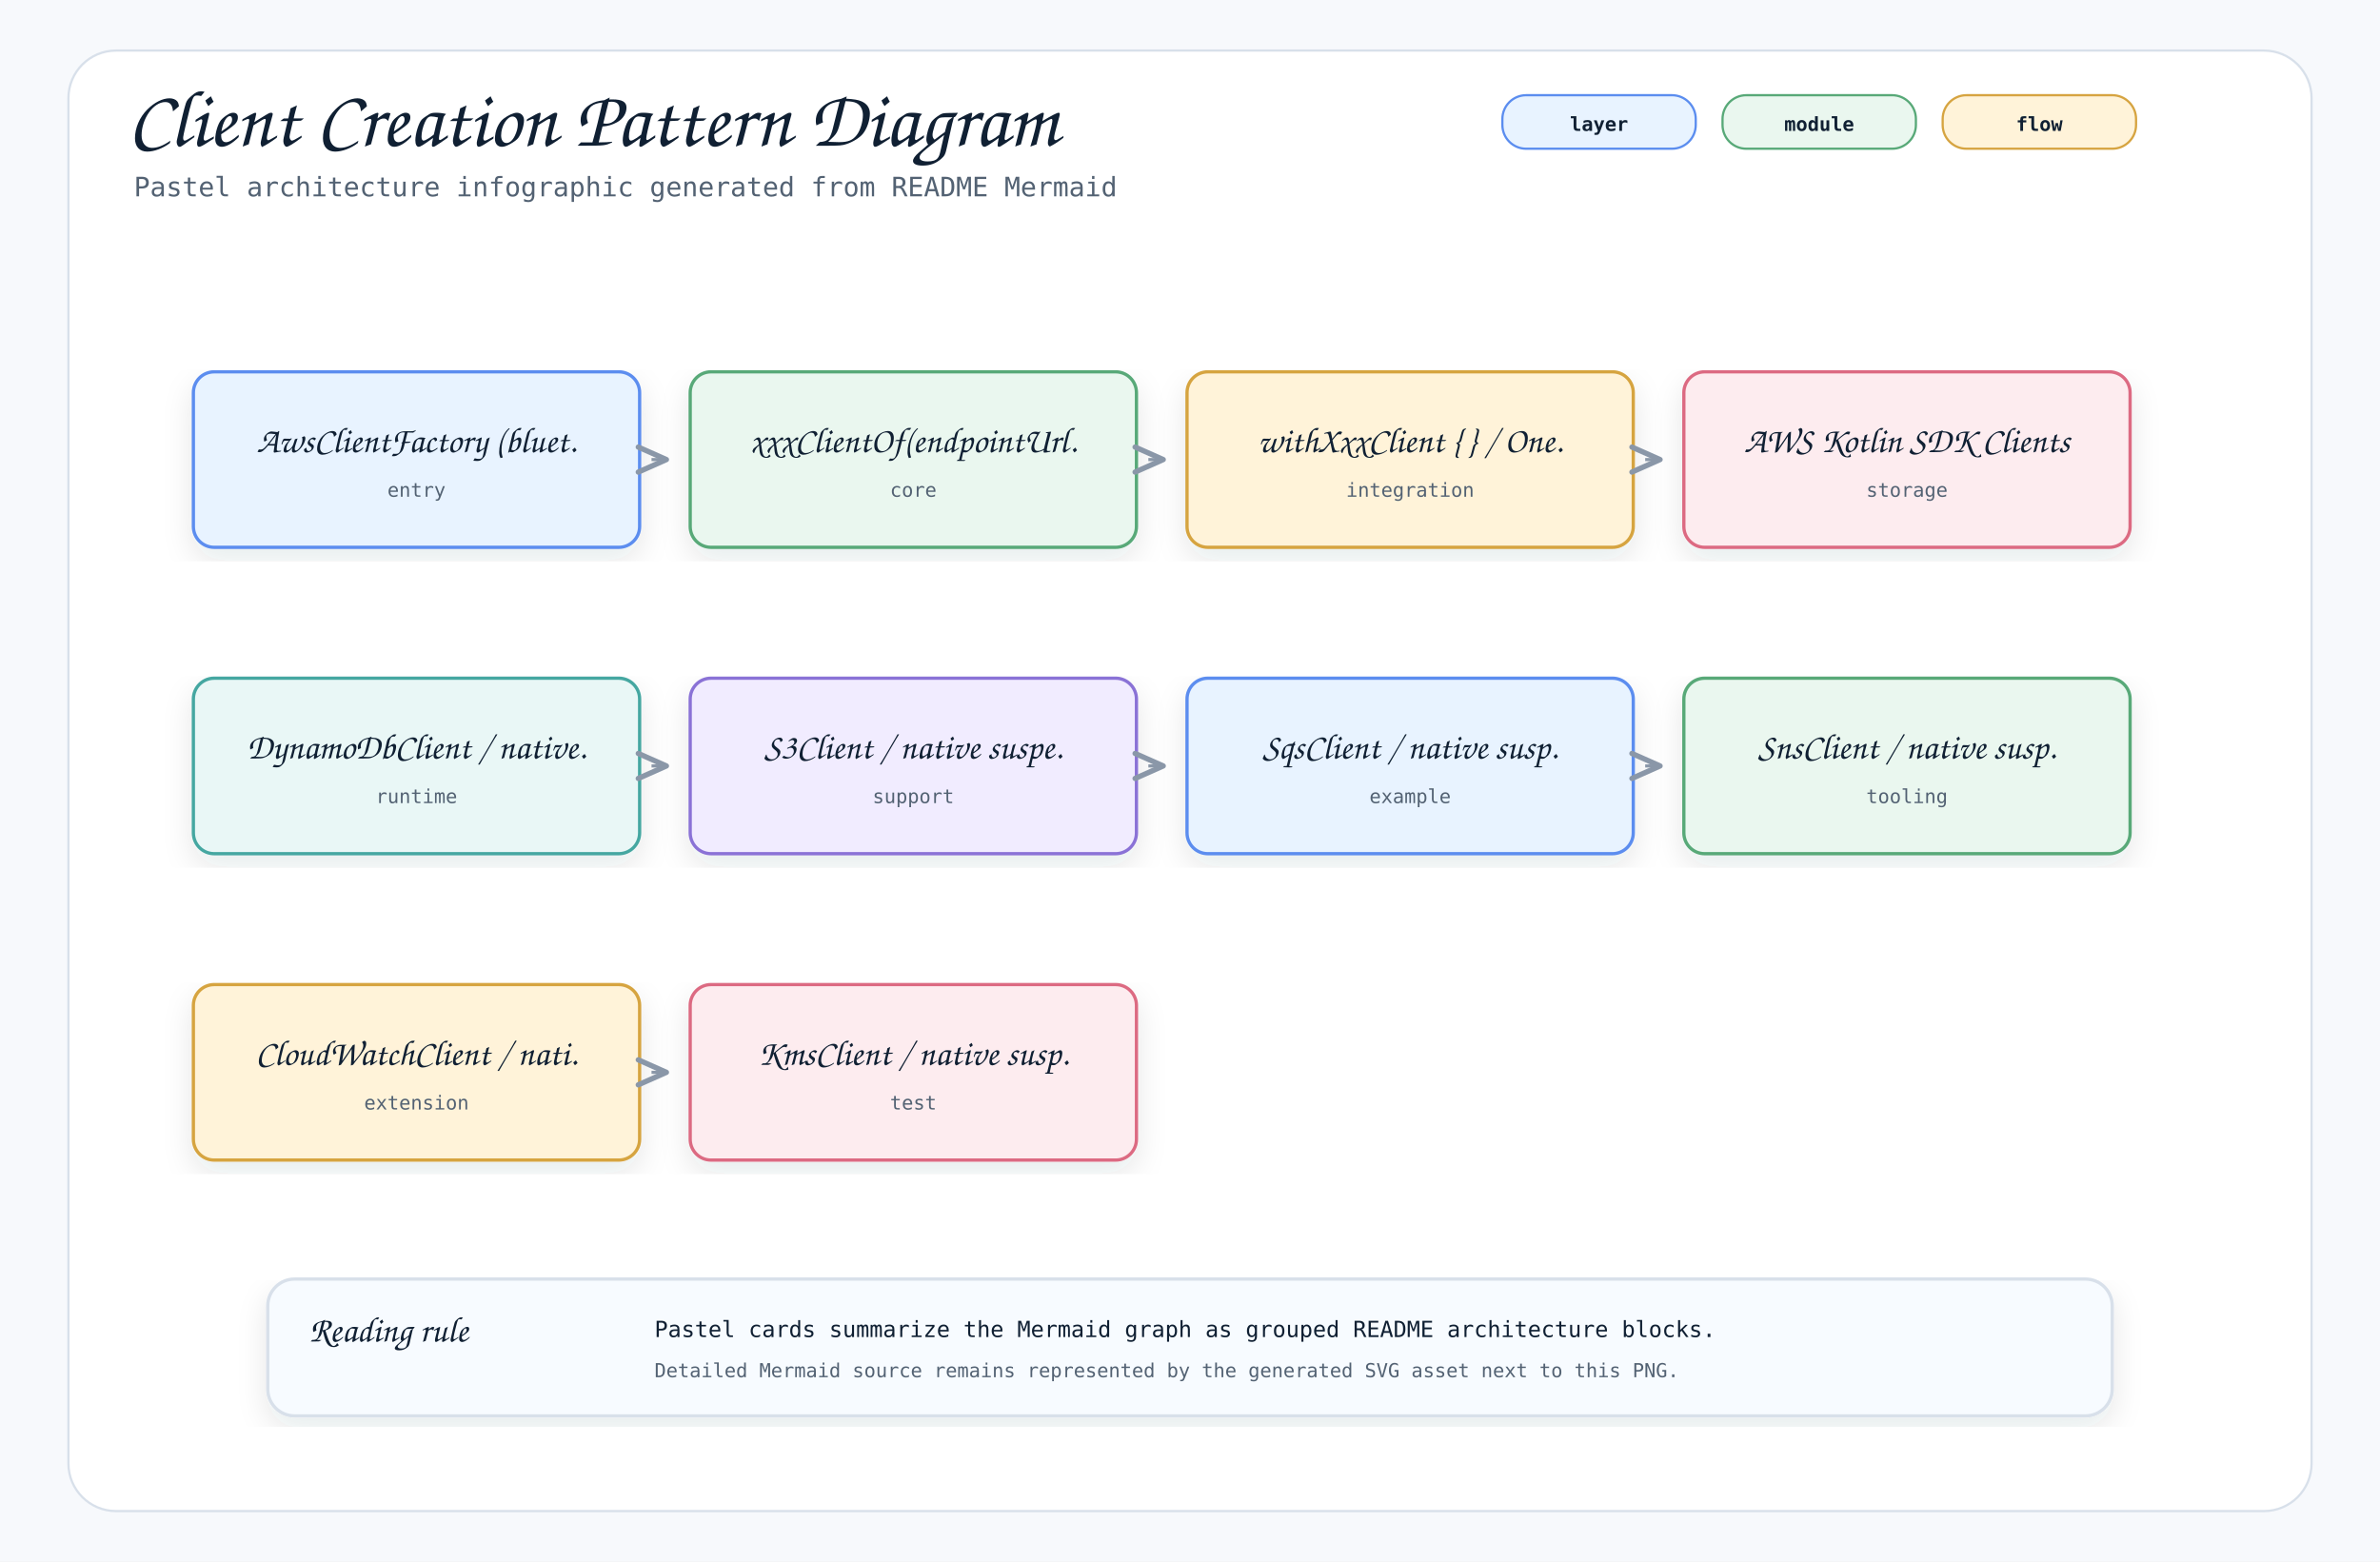
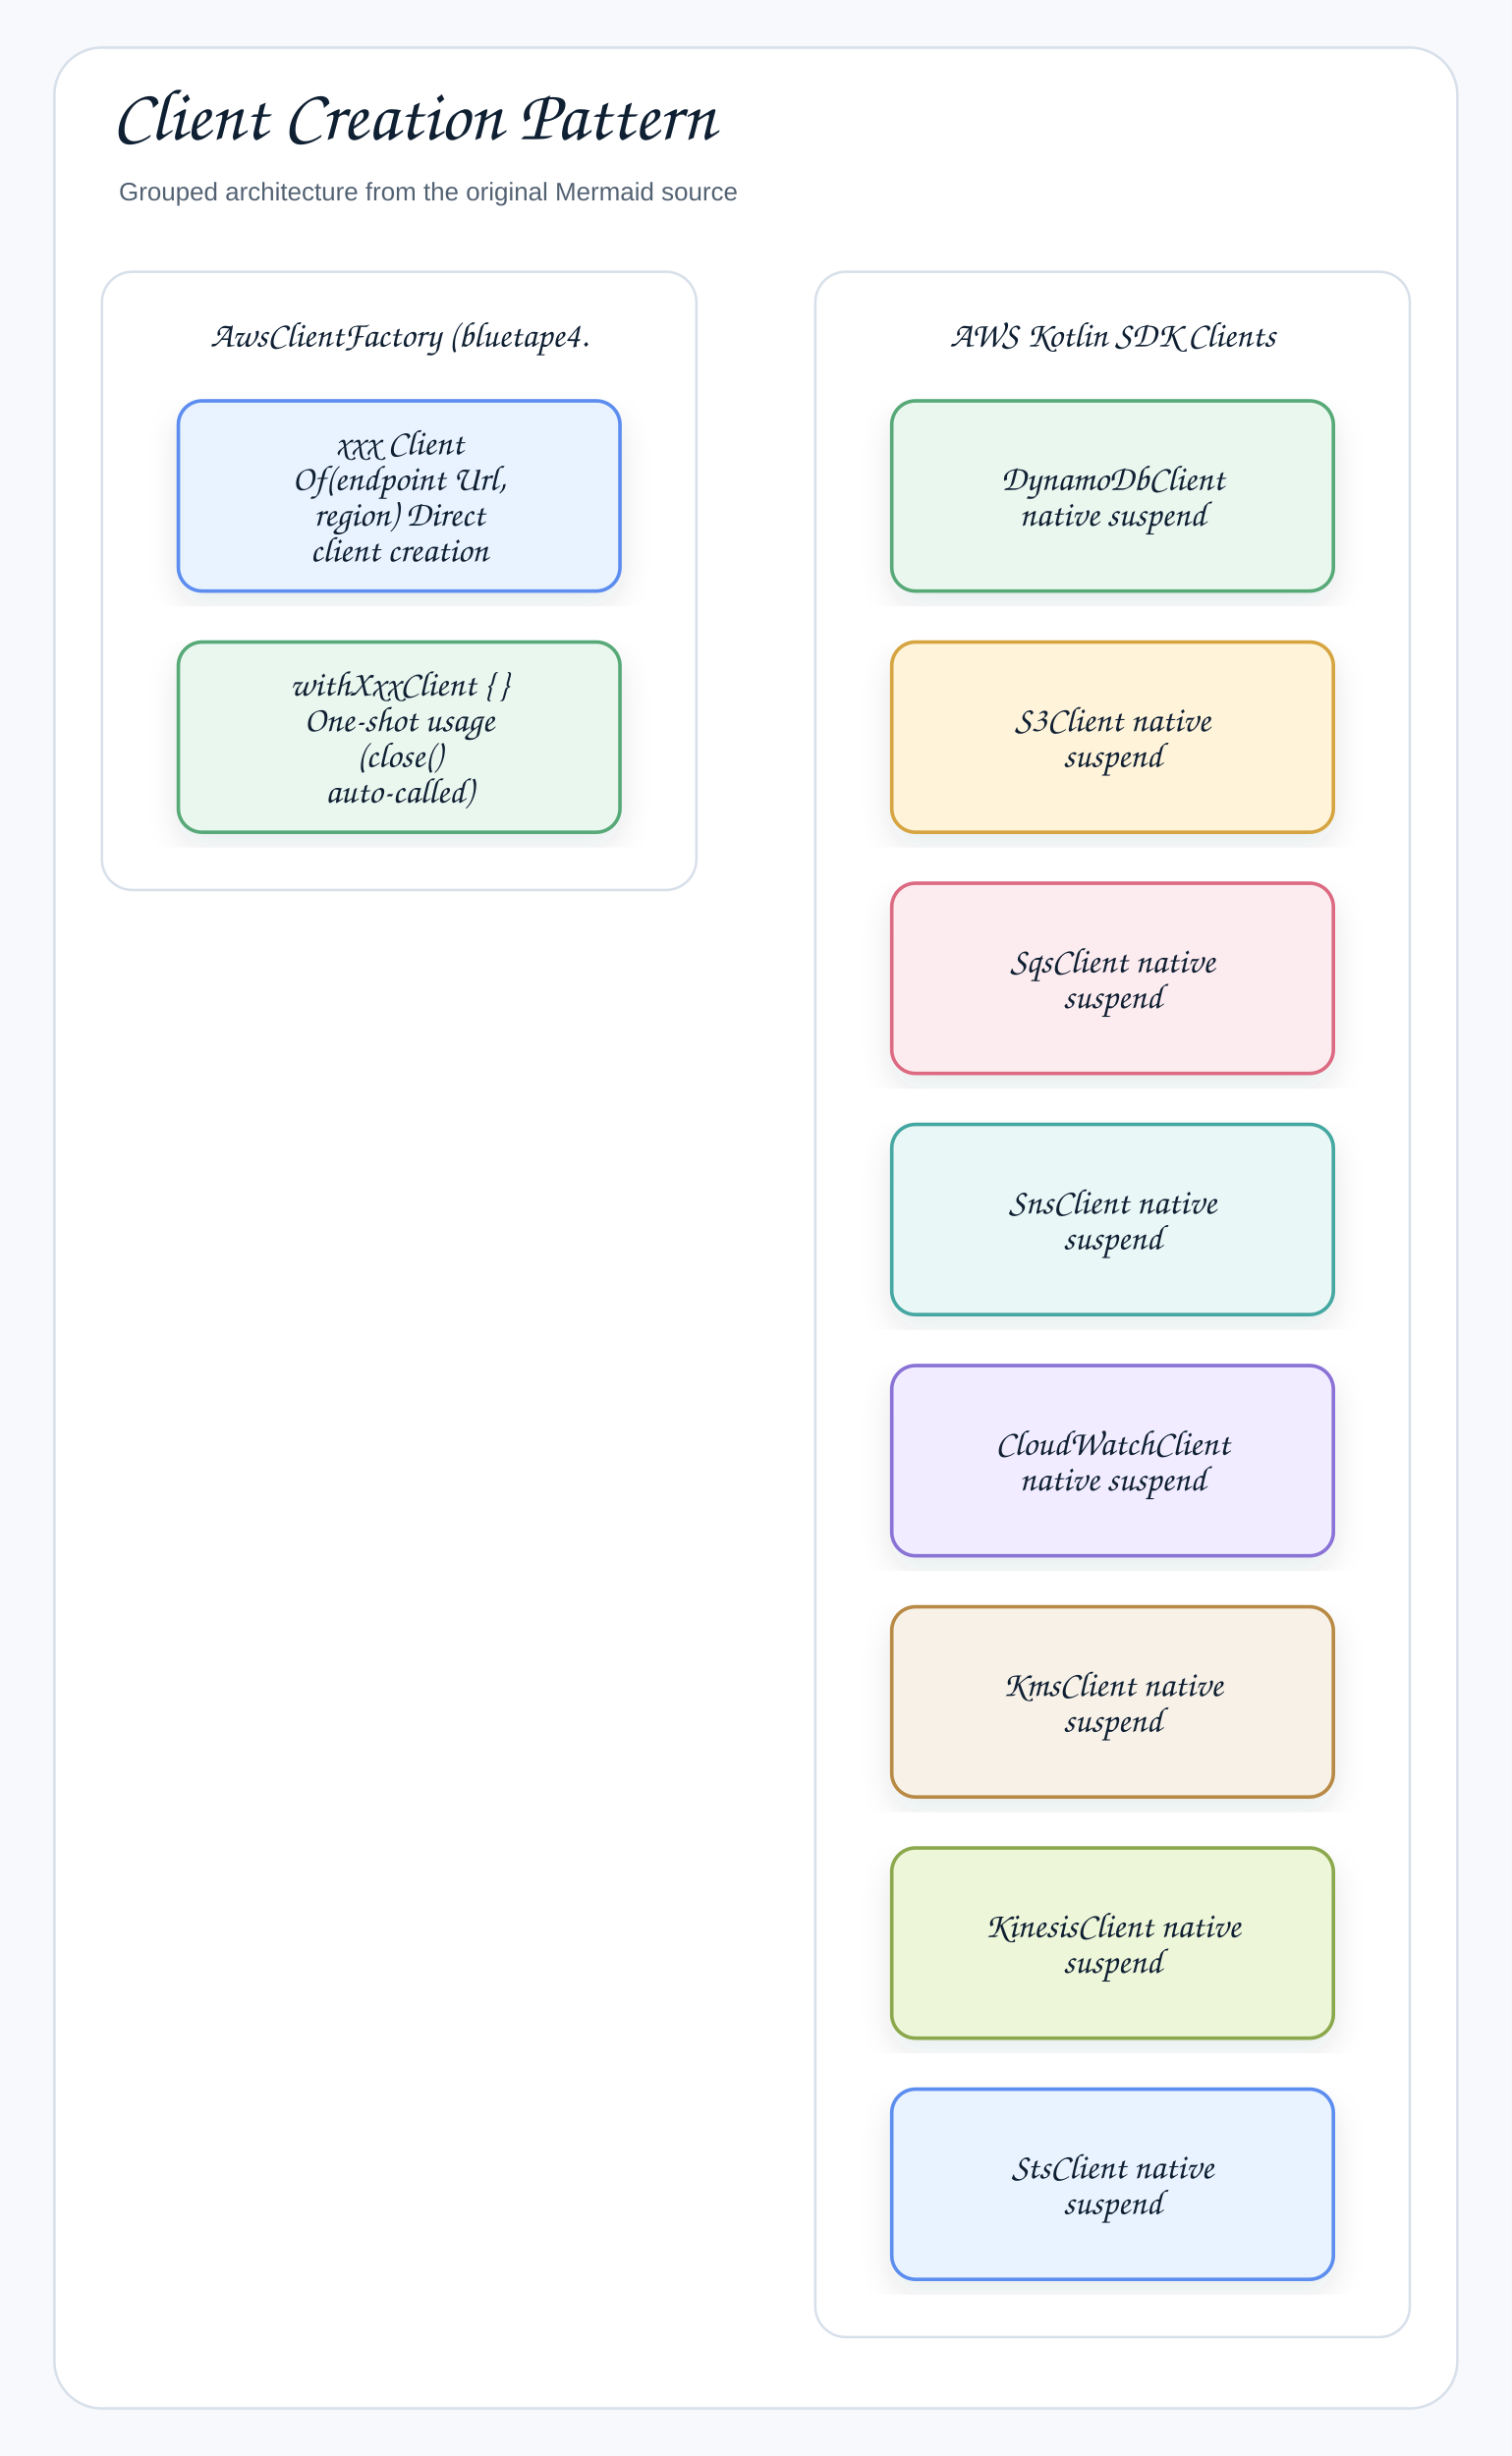
- <svg xmlns="http://www.w3.org/2000/svg" width="1600" height="1050" viewBox="0 0 1600 1050" role="img" aria-label="Client Creation Pattern Diagram">
+ <svg xmlns="http://www.w3.org/2000/svg" width="890" height="1446" viewBox="0 0 890 1446" role="img" aria-label="Client Creation Pattern">
  <defs>
    <filter id="shadow" x="-8%" y="-8%" width="116%" height="116%">
-       <feDropShadow dx="0" dy="8" stdDeviation="10" flood-color="#1f2937" flood-opacity="0.10" />
+       <feDropShadow dx="0" dy="8" stdDeviation="9" flood-color="#1f2937" flood-opacity="0.10" />
    </filter>
    <marker id="openArrow" markerWidth="12" markerHeight="10" refX="10" refY="5" orient="auto" markerUnits="strokeWidth">
-       <path d="M 1 1 L 10 5 L 1 9" fill="none" stroke="#8a97a8" stroke-width="1.7" stroke-linecap="round" stroke-linejoin="round" />
+       <path d="M 1 1 L 10 5 L 1 9" fill="none" stroke="#758297" stroke-width="1.8" stroke-linecap="round" stroke-linejoin="round" />
    </marker>
    <marker id="inherit" markerWidth="14" markerHeight="12" refX="12" refY="6" orient="auto" markerUnits="strokeWidth">
-       <path d="M 0 1 L 12 6 L 0 11 Z" fill="#ffffff" stroke="#8a97a8" stroke-width="1.7" />
+       <path d="M 0 1 L 12 6 L 0 11 Z" fill="#ffffff" stroke="#758297" stroke-width="1.8" />
    </marker>
    <style>
-     .canvas { fill: #f7f9fc; }
-     .frame { fill: #ffffff; stroke: #d8e0ea; stroke-width: 1.5; }
-     .title { font-family: "Architects Daughter", "Comic Mono", cursive; font-size: 54px; font-weight: 400; fill: #102033; }
-     .subtitle { font-family: "Comic Mono", "SFMono-Regular", Menlo, Consolas, monospace; font-size: 18px; fill: #536273; }
-     .label { font-family: "Architects Daughter", "Comic Mono", cursive; font-size: 30px; font-weight: 400; fill: #102033; }
-     .smallLabel { font-family: "Architects Daughter", "Comic Mono", cursive; font-size: 24px; font-weight: 400; fill: #102033; }
-     .mono { font-family: "Comic Mono", "SFMono-Regular", Menlo, Consolas, monospace; font-size: 15px; fill: #102033; }
-     .small { font-family: "Comic Mono", "SFMono-Regular", Menlo, Consolas, monospace; font-size: 13px; fill: #536273; }
-     .strong { font-family: "Comic Mono", "SFMono-Regular", Menlo, Consolas, monospace; font-size: 15px; font-weight: 700; fill: #102033; }
-     .card { stroke-width: 2.2; filter: url(#shadow); }
-     .line { stroke: #8a97a8; stroke-width: 2.1; fill: none; marker-end: url(#openArrow); }
-     .softLine { stroke: #8a97a8; stroke-width: 2.1; fill: none; }
-     .dashed { stroke: #8a97a8; stroke-width: 2.1; stroke-dasharray: 7 6; fill: none; marker-end: url(#openArrow); }
-     .inheritLine { stroke: #8a97a8; stroke-width: 2.2; fill: none; marker-end: url(#inherit); }
-     .implLine { stroke: #8a97a8; stroke-width: 2.2; stroke-dasharray: 8 7; fill: none; marker-end: url(#inherit); }
-     .compartment { stroke-width: 1.6; fill: none; }
-     .chip { stroke-width: 1.5; rx: 16; }
-     .chipText { font-family: "Comic Mono", "SFMono-Regular", Menlo, Consolas, monospace; font-size: 13px; font-weight: 700; fill: #102033; }
+     .canvas{fill:#f7f9fc}.frame{fill:#fff;stroke:#d8e0ea;stroke-width:1.5}
+     .title{font-family:"Architects Daughter","Comic Sans MS","Comic Sans",cursive;font-size:43px;font-weight:400;fill:#102033}
+     .subtitle{font-family:"Comic Sans MS","Comic Sans","Comic Neue",Arial,sans-serif;font-size:15px;font-weight:400;fill:#536273}
+     .label{font-family:"Architects Daughter","Comic Sans MS","Comic Sans",cursive;font-size:25px;font-weight:400;fill:#102033}
+     .smallLabel{font-family:"Architects Daughter","Comic Sans MS","Comic Sans",cursive;font-size:21px;font-weight:400;fill:#102033}
+     .mono{font-family:"Comic Sans MS","Comic Sans","Comic Neue",Arial,sans-serif;font-size:12px;font-weight:400;fill:#102033}
+     .small{font-family:"Comic Sans MS","Comic Sans","Comic Neue",Arial,sans-serif;font-size:12px;font-weight:400;fill:#536273}
+     .strong{font-family:"Comic Sans MS","Comic Sans","Comic Neue",Arial,sans-serif;font-size:13px;font-weight:400;fill:#102033}
+     .card{stroke-width:2.1;filter:url(#shadow)}.compartment{stroke-width:1.5;fill:none}
+     .line{stroke:#758297;stroke-width:2.1;fill:none;marker-end:url(#openArrow)}
+     .plainLine{stroke:#758297;stroke-width:2.1;fill:none}
+     .dashed{stroke:#758297;stroke-width:2.1;stroke-dasharray:7 6;fill:none;marker-end:url(#openArrow)}
+     .inheritLine{stroke:#758297;stroke-width:2.2;fill:none;marker-end:url(#inherit)}
+     .implLine{stroke:#758297;stroke-width:2.2;stroke-dasharray:8 7;fill:none;marker-end:url(#inherit)}
  </style>
  </defs>
-   <rect class="canvas" width="1600" height="1050" />
-   <rect class="frame" x="46" y="34" width="1508" height="982" rx="32" />
-   <text class="title" x="86" y="98">Client Creation Pattern Diagram</text>
-   <text class="subtitle" x="90" y="132">Pastel architecture infographic generated from README Mermaid</text>
-   <rect class="chip" x="1010" y="64" width="130" height="36" fill="#e8f3ff" stroke="#5b8def" />
-   <text class="chipText" x="1075" y="88" text-anchor="middle">layer</text>
-   <rect class="chip" x="1158" y="64" width="130" height="36" fill="#eaf7ef" stroke="#58a978" />
-   <text class="chipText" x="1223" y="88" text-anchor="middle">module</text>
-   <rect class="chip" x="1306" y="64" width="130" height="36" fill="#fff3d9" stroke="#d6a441" />
-   <text class="chipText" x="1371" y="88" text-anchor="middle">flow</text>
-   <g transform="translate(130,250)">
-     <rect class="card" x="0" y="0" width="300" height="118" rx="14" fill="#e8f3ff" stroke="#5b8def" />
-     <text class="smallLabel" x="150" y="54" text-anchor="middle">AwsClientFactory (bluet.</text>
-     <text class="small" x="150" y="84" text-anchor="middle">entry</text>
+   <rect class="canvas" width="890" height="1446" />
+   <rect class="frame" x="32" y="28" width="826" height="1390" rx="28" />
+   <text class="title" x="66" y="82">Client Creation Pattern</text>
+   <text class="subtitle" x="70" y="118">Grouped architecture from the original Mermaid source</text>
+   <g transform="translate(60,160)">
+     <rect x="0" y="0" width="350" height="364" rx="18" fill="#ffffff" stroke="#d8e0ea" stroke-width="1.5" />
+     <text class="smallLabel" x="175" y="44" text-anchor="middle">AwsClientFactory (bluetape4.</text>
  </g>
-   <g transform="translate(464,250)">
-     <rect class="card" x="0" y="0" width="300" height="118" rx="14" fill="#eaf7ef" stroke="#58a978" />
-     <text class="smallLabel" x="150" y="54" text-anchor="middle">xxxClientOf(endpointUrl.</text>
-     <text class="small" x="150" y="84" text-anchor="middle">core</text>
+   <g transform="translate(105,236)">
+     <rect class="card" x="0" y="0" width="260" height="112" rx="14" fill="#E8F3FF" stroke="#5B8DEF" />
+     <text class="smallLabel" x="130" y="31.5" text-anchor="middle">xxx Client</text>
+     <text class="smallLabel" x="130" y="52.5" text-anchor="middle">Of(endpoint Url,</text>
+     <text class="smallLabel" x="130" y="73.5" text-anchor="middle">region) Direct</text>
+     <text class="smallLabel" x="130" y="94.5" text-anchor="middle">client creation</text>
  </g>
-   <path class="line" d="M438 309 L448 309" />
-   <g transform="translate(798,250)">
-     <rect class="card" x="0" y="0" width="300" height="118" rx="14" fill="#fff3d9" stroke="#d6a441" />
-     <text class="smallLabel" x="150" y="54" text-anchor="middle">withXxxClient { } / One.</text>
-     <text class="small" x="150" y="84" text-anchor="middle">integration</text>
+   <g transform="translate(105,378)">
+     <rect class="card" x="0" y="0" width="260" height="112" rx="14" fill="#EAF7EF" stroke="#58A978" />
+     <text class="smallLabel" x="130" y="31.5" text-anchor="middle">withXxxClient { }</text>
+     <text class="smallLabel" x="130" y="52.5" text-anchor="middle">One-shot usage</text>
+     <text class="smallLabel" x="130" y="73.5" text-anchor="middle">(close()</text>
+     <text class="smallLabel" x="130" y="94.5" text-anchor="middle">auto-called)</text>
  </g>
-   <path class="line" d="M772 309 L782 309" />
-   <g transform="translate(1132,250)">
-     <rect class="card" x="0" y="0" width="300" height="118" rx="14" fill="#fdecef" stroke="#dc6b82" />
-     <text class="smallLabel" x="150" y="54" text-anchor="middle">AWS Kotlin SDK Clients</text>
-     <text class="small" x="150" y="84" text-anchor="middle">storage</text>
+   <g transform="translate(480,160)">
+     <rect x="0" y="0" width="350" height="1216" rx="18" fill="#ffffff" stroke="#d8e0ea" stroke-width="1.5" />
+     <text class="smallLabel" x="175" y="44" text-anchor="middle">AWS Kotlin SDK Clients</text>
  </g>
-   <path class="line" d="M1106 309 L1116 309" />
-   <g transform="translate(130,456)">
-     <rect class="card" x="0" y="0" width="300" height="118" rx="14" fill="#e9f7f6" stroke="#45a7a1" />
-     <text class="smallLabel" x="150" y="54" text-anchor="middle">DynamoDbClient / native.</text>
-     <text class="small" x="150" y="84" text-anchor="middle">runtime</text>
+   <g transform="translate(525,236)">
+     <rect class="card" x="0" y="0" width="260" height="112" rx="14" fill="#EAF7EF" stroke="#58A978" />
+     <text class="smallLabel" x="130" y="52.5" text-anchor="middle">DynamoDbClient</text>
+     <text class="smallLabel" x="130" y="73.5" text-anchor="middle">native suspend</text>
  </g>
-   <g transform="translate(464,456)">
-     <rect class="card" x="0" y="0" width="300" height="118" rx="14" fill="#f1ecff" stroke="#8a72d6" />
-     <text class="smallLabel" x="150" y="54" text-anchor="middle">S3Client / native suspe.</text>
-     <text class="small" x="150" y="84" text-anchor="middle">support</text>
+   <g transform="translate(525,378)">
+     <rect class="card" x="0" y="0" width="260" height="112" rx="14" fill="#FFF3D9" stroke="#D6A441" />
+     <text class="smallLabel" x="130" y="52.5" text-anchor="middle">S3Client native</text>
+     <text class="smallLabel" x="130" y="73.5" text-anchor="middle">suspend</text>
  </g>
-   <path class="line" d="M438 515 L448 515" />
-   <g transform="translate(798,456)">
-     <rect class="card" x="0" y="0" width="300" height="118" rx="14" fill="#e8f3ff" stroke="#5b8def" />
-     <text class="smallLabel" x="150" y="54" text-anchor="middle">SqsClient / native susp.</text>
-     <text class="small" x="150" y="84" text-anchor="middle">example</text>
+   <g transform="translate(525,520)">
+     <rect class="card" x="0" y="0" width="260" height="112" rx="14" fill="#FDECEF" stroke="#DC6B82" />
+     <text class="smallLabel" x="130" y="52.5" text-anchor="middle">SqsClient native</text>
+     <text class="smallLabel" x="130" y="73.5" text-anchor="middle">suspend</text>
  </g>
-   <path class="line" d="M772 515 L782 515" />
-   <g transform="translate(1132,456)">
-     <rect class="card" x="0" y="0" width="300" height="118" rx="14" fill="#eaf7ef" stroke="#58a978" />
-     <text class="smallLabel" x="150" y="54" text-anchor="middle">SnsClient / native susp.</text>
-     <text class="small" x="150" y="84" text-anchor="middle">tooling</text>
+   <g transform="translate(525,662)">
+     <rect class="card" x="0" y="0" width="260" height="112" rx="14" fill="#E9F7F6" stroke="#45A7A1" />
+     <text class="smallLabel" x="130" y="52.5" text-anchor="middle">SnsClient native</text>
+     <text class="smallLabel" x="130" y="73.5" text-anchor="middle">suspend</text>
  </g>
-   <path class="line" d="M1106 515 L1116 515" />
-   <g transform="translate(130,662)">
-     <rect class="card" x="0" y="0" width="300" height="118" rx="14" fill="#fff3d9" stroke="#d6a441" />
-     <text class="smallLabel" x="150" y="54" text-anchor="middle">CloudWatchClient / nati.</text>
-     <text class="small" x="150" y="84" text-anchor="middle">extension</text>
+   <g transform="translate(525,804)">
+     <rect class="card" x="0" y="0" width="260" height="112" rx="14" fill="#F1ECFF" stroke="#8A72D6" />
+     <text class="smallLabel" x="130" y="52.5" text-anchor="middle">CloudWatchClient</text>
+     <text class="smallLabel" x="130" y="73.5" text-anchor="middle">native suspend</text>
  </g>
-   <g transform="translate(464,662)">
-     <rect class="card" x="0" y="0" width="300" height="118" rx="14" fill="#fdecef" stroke="#dc6b82" />
-     <text class="smallLabel" x="150" y="54" text-anchor="middle">KmsClient / native susp.</text>
-     <text class="small" x="150" y="84" text-anchor="middle">test</text>
+   <g transform="translate(525,946)">
+     <rect class="card" x="0" y="0" width="260" height="112" rx="14" fill="#F7F1E7" stroke="#B88A44" />
+     <text class="smallLabel" x="130" y="52.5" text-anchor="middle">KmsClient native</text>
+     <text class="smallLabel" x="130" y="73.5" text-anchor="middle">suspend</text>
  </g>
-   <path class="line" d="M438 721 L448 721" />
-   <g transform="translate(180,860)">
-     <rect class="card" x="0" y="0" width="1240" height="92" rx="18" fill="#f7fbff" stroke="#d8e0ea" />
-     <text class="smallLabel" x="28" y="42">Reading rule</text>
-     <text class="mono" x="260" y="39">Pastel cards summarize the Mermaid graph as grouped README architecture blocks.</text>
-     <text class="small" x="260" y="66">Detailed Mermaid source remains represented by the generated SVG asset next to this PNG.</text>
+   <g transform="translate(525,1088)">
+     <rect class="card" x="0" y="0" width="260" height="112" rx="14" fill="#EEF6D9" stroke="#8BA84D" />
+     <text class="smallLabel" x="130" y="52.5" text-anchor="middle">KinesisClient native</text>
+     <text class="smallLabel" x="130" y="73.5" text-anchor="middle">suspend</text>
+   </g>
+   <g transform="translate(525,1230)">
+     <rect class="card" x="0" y="0" width="260" height="112" rx="14" fill="#E8F3FF" stroke="#5B8DEF" />
+     <text class="smallLabel" x="130" y="52.5" text-anchor="middle">StsClient native</text>
+     <text class="smallLabel" x="130" y="73.5" text-anchor="middle">suspend</text>
  </g>
</svg>
